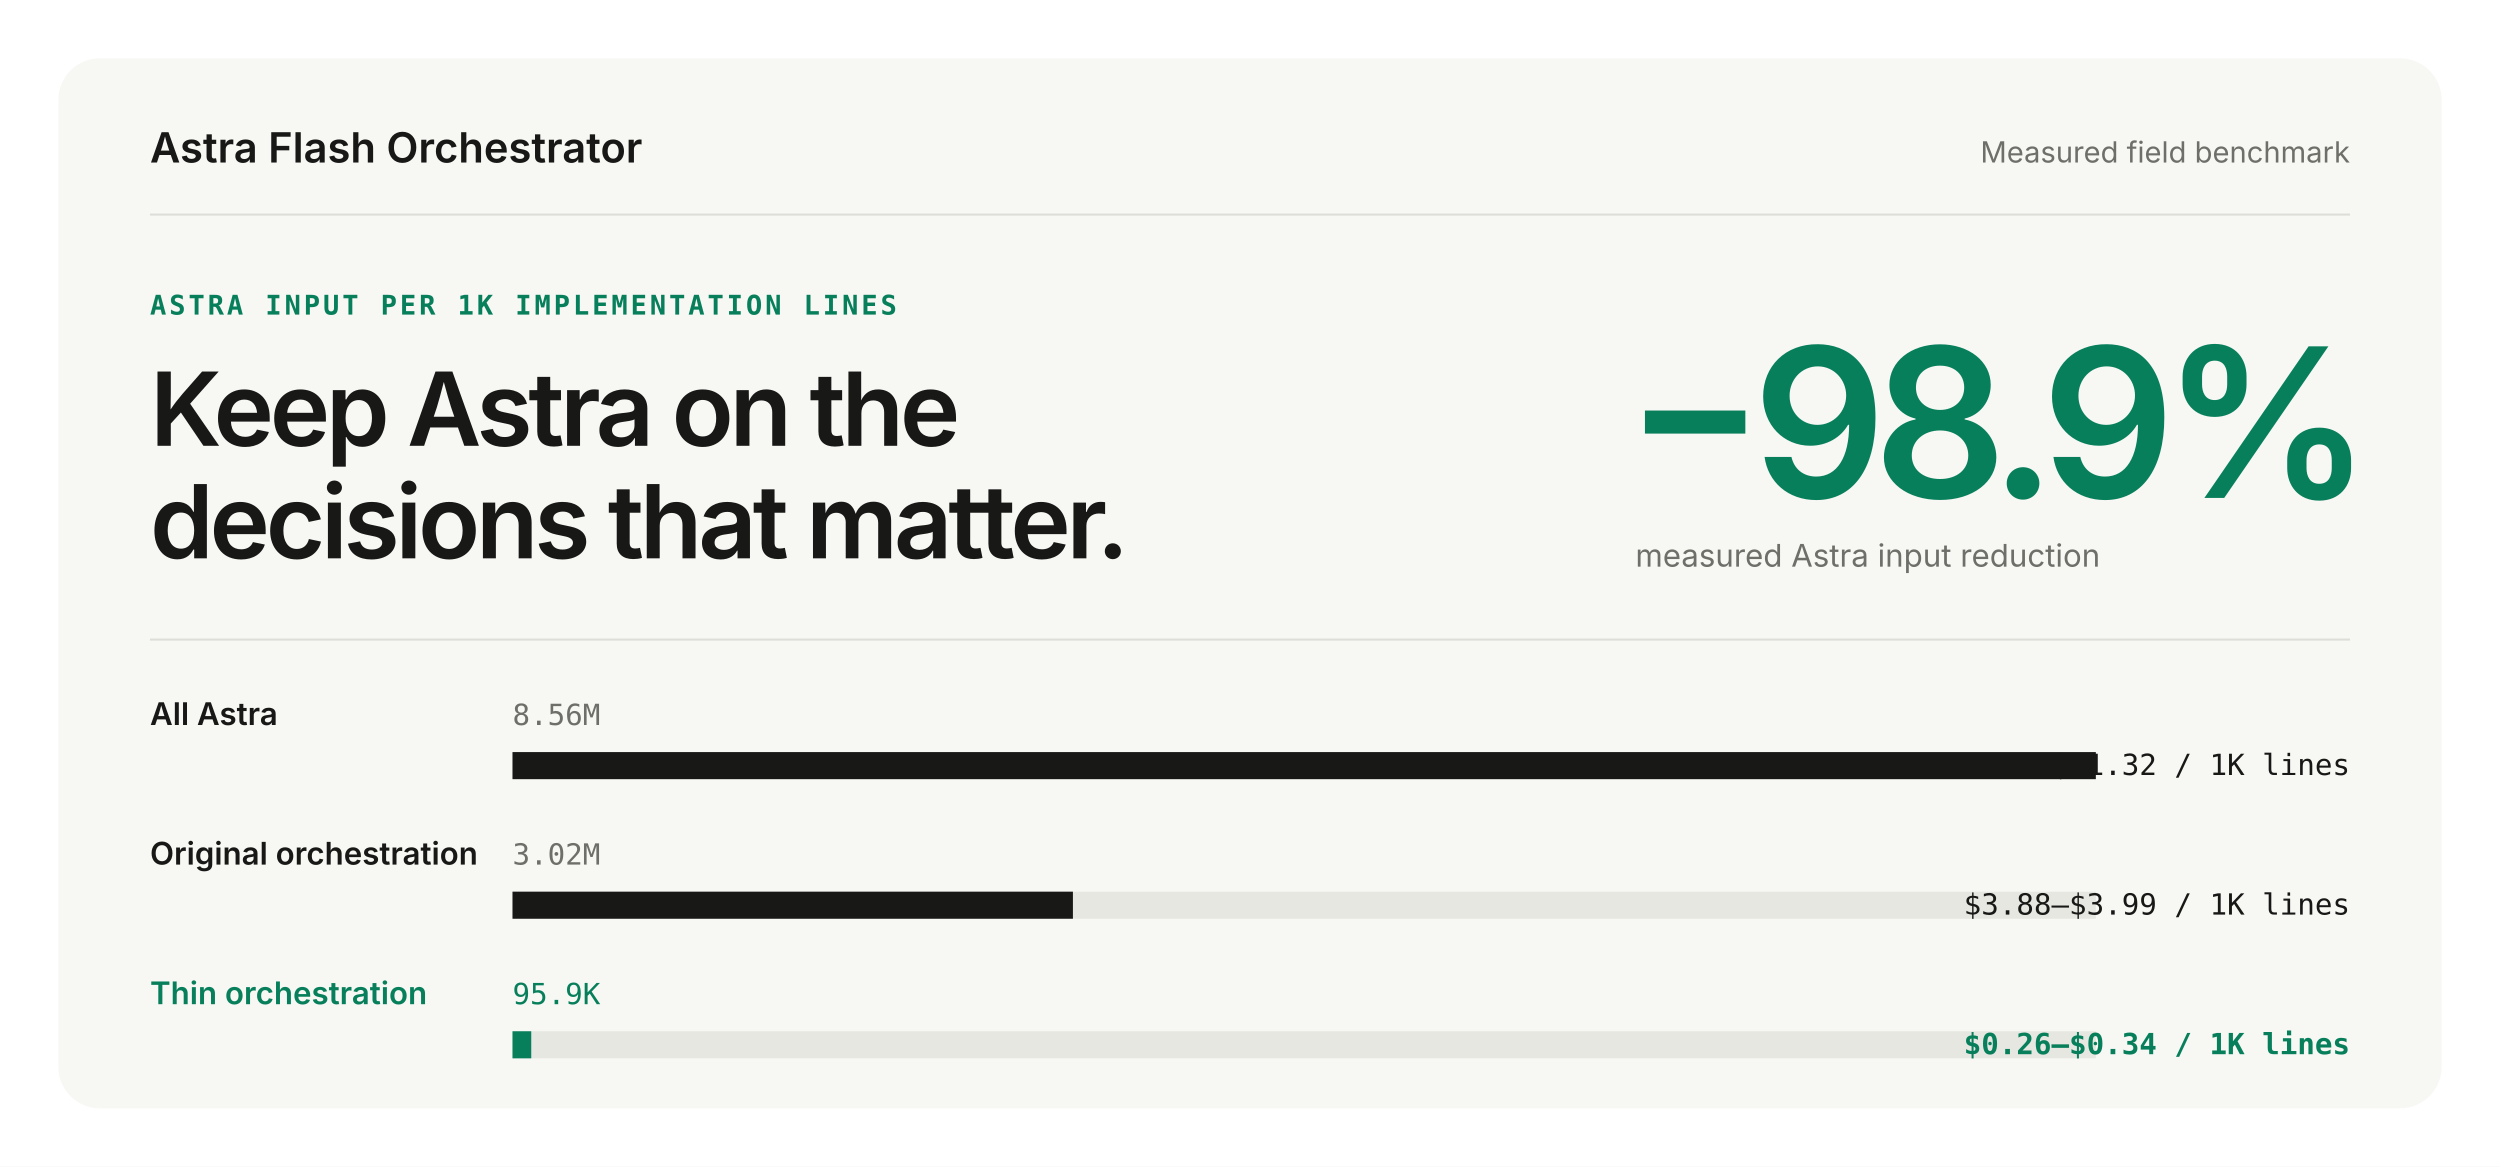
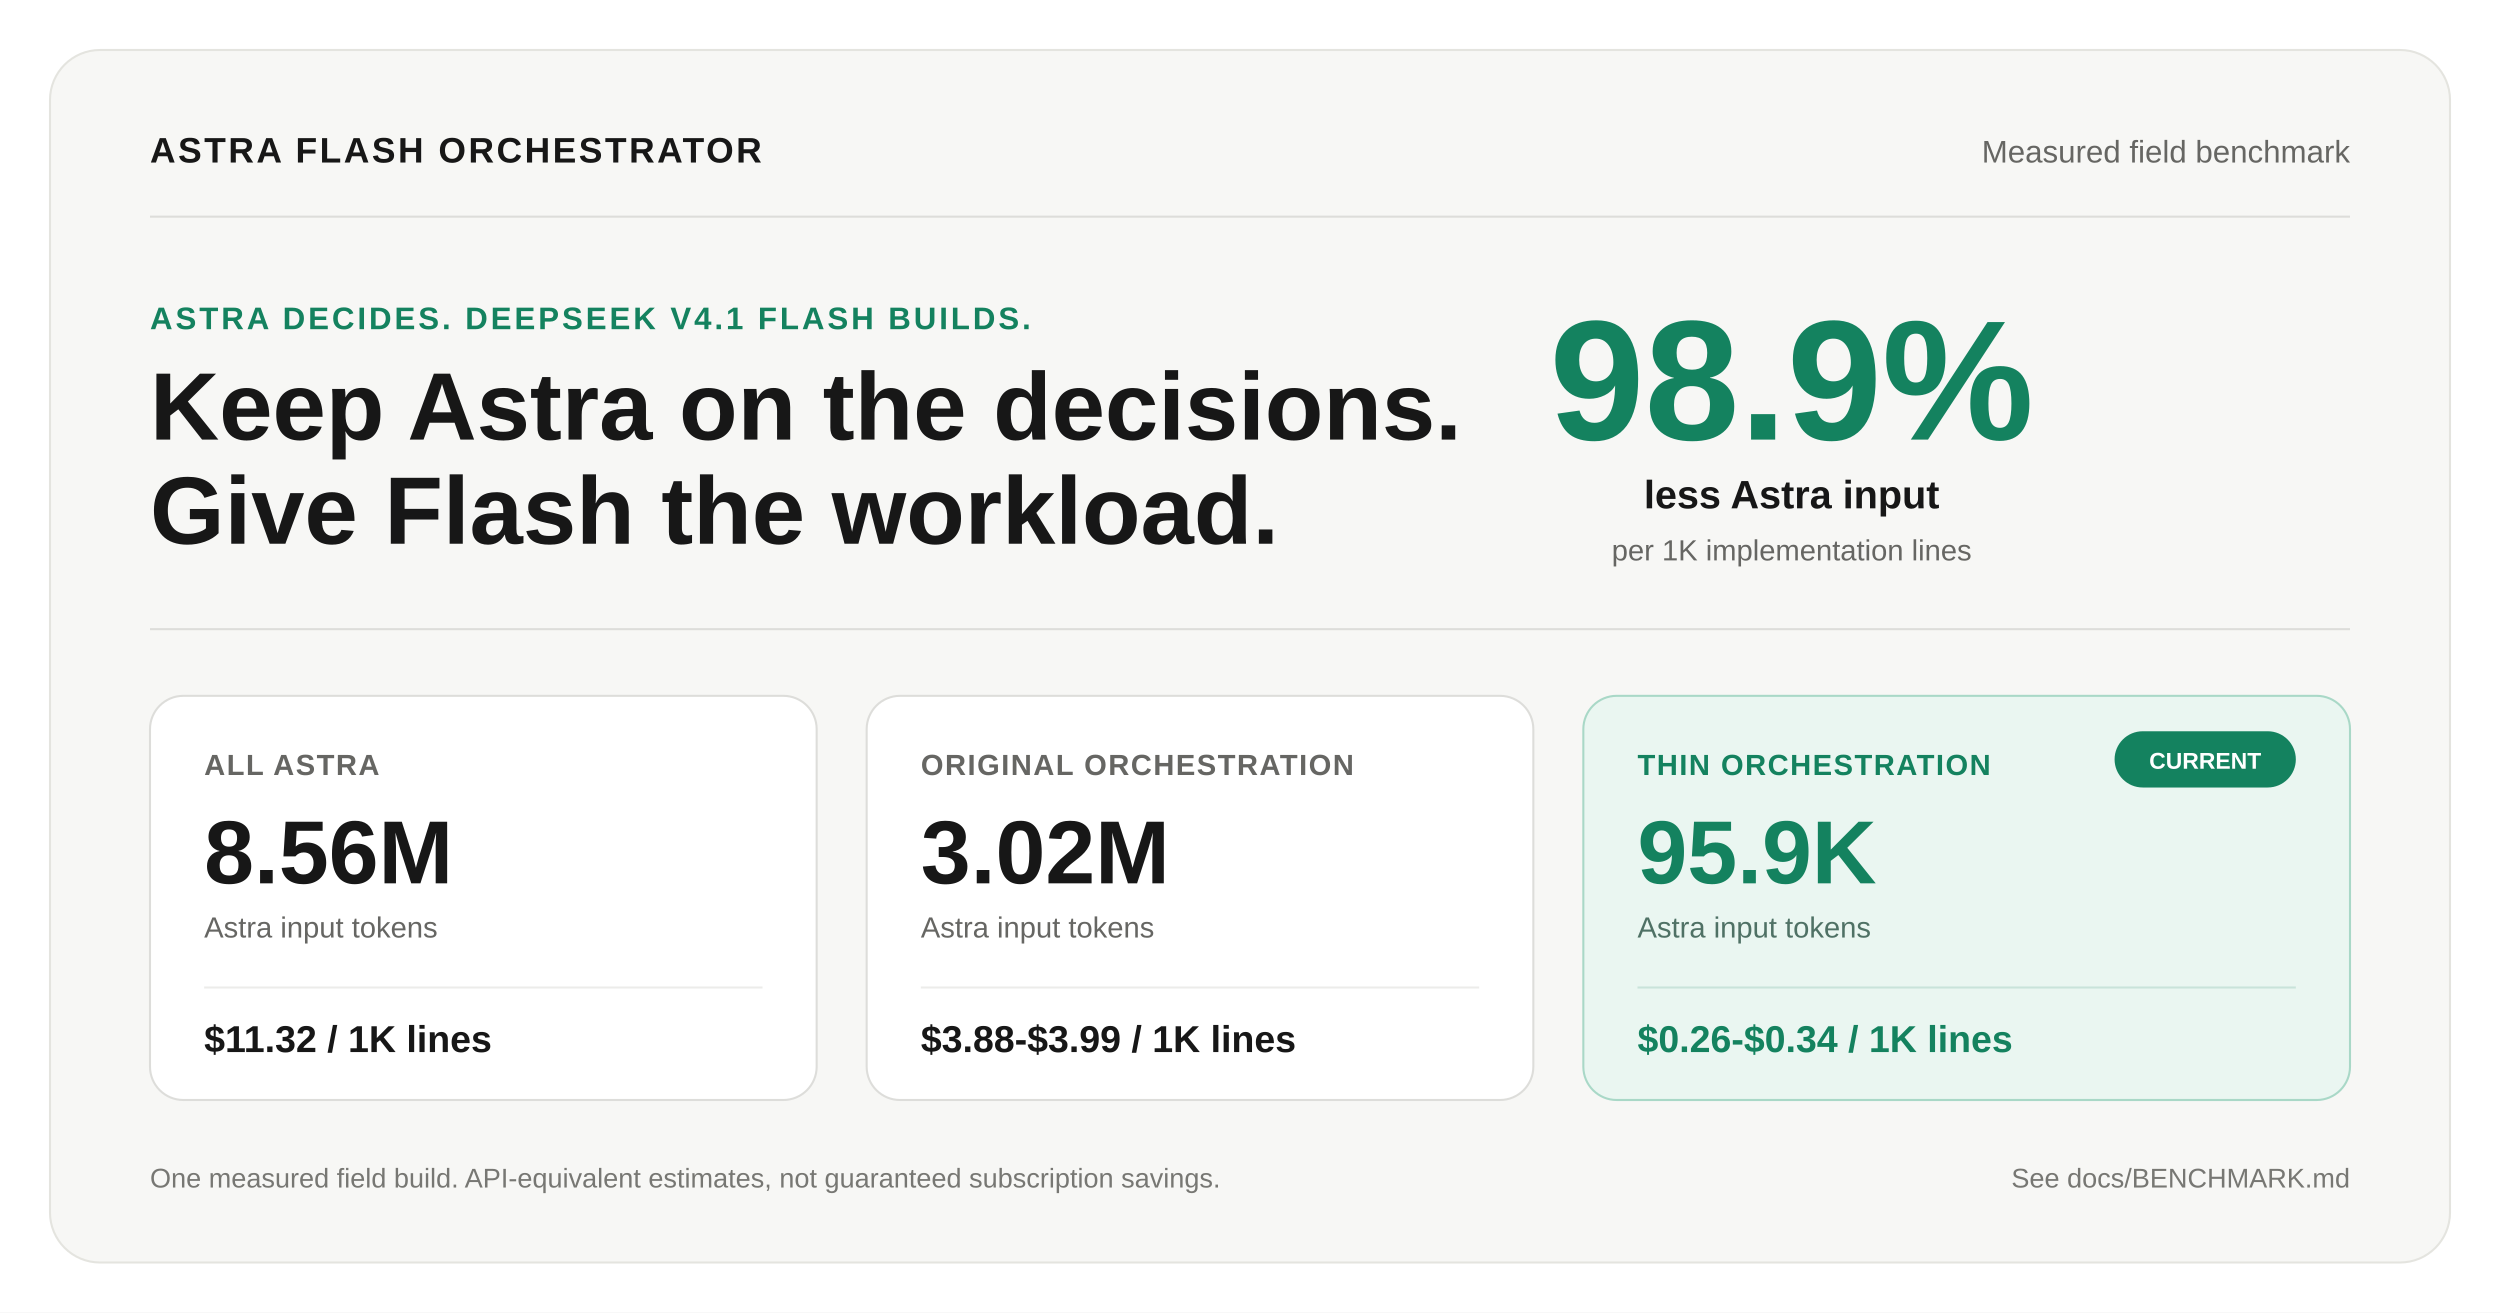
- <svg xmlns="http://www.w3.org/2000/svg" width="1200" height="560" viewBox="0 0 1200 560" role="img" aria-labelledby="title desc">
-   <rect width="1200" height="560" fill="#ffffff" />
-   <rect x="28" y="28" width="1144" height="504" rx="20" fill="#f7f7f4" />
-   <text x="72" y="78" fill="#181817" font-family="Inter, -apple-system, BlinkMacSystemFont, Segoe UI, sans-serif" font-size="20" font-weight="600">Astra Flash Orchestrator</text>
-   <text x="1128" y="78" fill="#6f6f6a" font-family="Inter, -apple-system, BlinkMacSystemFont, Segoe UI, sans-serif" font-size="14" text-anchor="end">Measured field benchmark</text>
-   <line x1="72" y1="103" x2="1128" y2="103" stroke="#deded8" />
-   <text x="72" y="151" fill="#087f5b" font-family="SFMono-Regular, Consolas, monospace" font-size="13" font-weight="600" letter-spacing="1.4">ASTRA INPUT PER 1K IMPLEMENTATION LINES</text>
-   <text x="72" y="214" fill="#181817" font-family="Inter, -apple-system, BlinkMacSystemFont, Segoe UI, sans-serif" font-size="49" font-weight="600" letter-spacing="-2">Keep Astra on the</text>
-   <text x="72" y="268" fill="#181817" font-family="Inter, -apple-system, BlinkMacSystemFont, Segoe UI, sans-serif" font-size="49" font-weight="600" letter-spacing="-2">decisions that matter.</text>
-   <text x="780" y="239" fill="#087f5b" font-family="Inter, -apple-system, BlinkMacSystemFont, Segoe UI, sans-serif" font-size="100" font-weight="600" letter-spacing="-6">−98.9%</text>
-   <text x="785" y="272" fill="#6f6f6a" font-family="Inter, -apple-system, BlinkMacSystemFont, Segoe UI, sans-serif" font-size="15">measured Astra input reduction</text>
-   <line x1="72" y1="307" x2="1128" y2="307" stroke="#deded8" />
-   <text x="72" y="348" fill="#181817" font-family="Inter, -apple-system, BlinkMacSystemFont, Segoe UI, sans-serif" font-size="15" font-weight="600">All Astra</text>
-   <text x="246" y="348" fill="#6f6f6a" font-family="SFMono-Regular, Consolas, monospace" font-size="14">8.56M</text>
-   <rect x="246" y="361" width="760" height="13" fill="#e7e7e2" />
-   <rect x="246" y="361" width="760" height="13" fill="#181817" />
-   <text x="1128" y="372" fill="#181817" font-family="SFMono-Regular, Consolas, monospace" font-size="14" text-anchor="end">$11.32 / 1K lines</text>
-   <text x="72" y="415" fill="#181817" font-family="Inter, -apple-system, BlinkMacSystemFont, Segoe UI, sans-serif" font-size="15" font-weight="600">Original orchestration</text>
-   <text x="246" y="415" fill="#6f6f6a" font-family="SFMono-Regular, Consolas, monospace" font-size="14">3.02M</text>
-   <rect x="246" y="428" width="760" height="13" fill="#e7e7e2" />
-   <rect x="246" y="428" width="269" height="13" fill="#181817" />
-   <text x="1128" y="439" fill="#181817" font-family="SFMono-Regular, Consolas, monospace" font-size="14" text-anchor="end">$3.88–$3.99 / 1K lines</text>
-   <text x="72" y="482" fill="#087f5b" font-family="Inter, -apple-system, BlinkMacSystemFont, Segoe UI, sans-serif" font-size="15" font-weight="600">Thin orchestration</text>
-   <text x="246" y="482" fill="#087f5b" font-family="SFMono-Regular, Consolas, monospace" font-size="14">95.9K</text>
-   <rect x="246" y="495" width="760" height="13" fill="#e7e7e2" />
-   <rect x="246" y="495" width="9" height="13" fill="#087f5b" />
-   <text x="1128" y="506" fill="#087f5b" font-family="SFMono-Regular, Consolas, monospace" font-size="14" font-weight="600" text-anchor="end">$0.26–$0.34 / 1K lines</text>
+ <svg xmlns="http://www.w3.org/2000/svg" width="1200" height="630" viewBox="0 0 1200 630" role="img" aria-labelledby="title desc">
+   <rect width="1200" height="630" fill="#ffffff" />
+   <rect x="24" y="24" width="1152" height="582" rx="24" fill="#f7f7f5" stroke="#e4e4df" />
+   <text x="72" y="78" fill="#171717" font-family="Arial, Helvetica, sans-serif" font-size="17" font-weight="700" letter-spacing="1.2">ASTRA FLASH ORCHESTRATOR</text>
+   <text x="1128" y="78" fill="#666663" font-family="Arial, Helvetica, sans-serif" font-size="15" text-anchor="end">Measured field benchmark</text>
+   <line x1="72" y1="104" x2="1128" y2="104" stroke="#ddddda" />
+   <text x="72" y="158" fill="#14825f" font-family="Arial, Helvetica, sans-serif" font-size="15" font-weight="700" letter-spacing="1.4">ASTRA DECIDES. DEEPSEEK V4.1 FLASH BUILDS.</text>
+   <text x="72" y="211" fill="#171717" font-family="Arial, Helvetica, sans-serif" font-size="46" font-weight="700">Keep Astra on the decisions.</text>
+   <text x="72" y="261" fill="#171717" font-family="Arial, Helvetica, sans-serif" font-size="46" font-weight="700">Give Flash the workload.</text>
+   <text x="860" y="211" fill="#14825f" font-family="Arial, Helvetica, sans-serif" font-size="82" font-weight="700" text-anchor="middle">98.9%</text>
+   <text x="860" y="244" fill="#171717" font-family="Arial, Helvetica, sans-serif" font-size="19" font-weight="700" text-anchor="middle">less Astra input</text>
+   <text x="860" y="269" fill="#666663" font-family="Arial, Helvetica, sans-serif" font-size="14" text-anchor="middle">per 1K implementation lines</text>
+   <line x1="72" y1="302" x2="1128" y2="302" stroke="#ddddda" />
+   <rect x="72" y="334" width="320" height="194" rx="16" fill="#ffffff" stroke="#ddddda" />
+   <text x="98" y="372" fill="#666663" font-family="Arial, Helvetica, sans-serif" font-size="14" font-weight="700" letter-spacing="0.7">ALL ASTRA</text>
+   <text x="98" y="424" fill="#171717" font-family="Arial, Helvetica, sans-serif" font-size="43" font-weight="700">8.56M</text>
+   <text x="98" y="450" fill="#666663" font-family="Arial, Helvetica, sans-serif" font-size="14">Astra input tokens</text>
+   <line x1="98" y1="474" x2="366" y2="474" stroke="#ececea" />
+   <text x="98" y="505" fill="#171717" font-family="Arial, Helvetica, sans-serif" font-size="18" font-weight="700">$11.32 / 1K lines</text>
+   <rect x="416" y="334" width="320" height="194" rx="16" fill="#ffffff" stroke="#ddddda" />
+   <text x="442" y="372" fill="#666663" font-family="Arial, Helvetica, sans-serif" font-size="14" font-weight="700" letter-spacing="0.7">ORIGINAL ORCHESTRATION</text>
+   <text x="442" y="424" fill="#171717" font-family="Arial, Helvetica, sans-serif" font-size="43" font-weight="700">3.02M</text>
+   <text x="442" y="450" fill="#666663" font-family="Arial, Helvetica, sans-serif" font-size="14">Astra input tokens</text>
+   <line x1="442" y1="474" x2="710" y2="474" stroke="#ececea" />
+   <text x="442" y="505" fill="#171717" font-family="Arial, Helvetica, sans-serif" font-size="18" font-weight="700">$3.88-$3.99 / 1K lines</text>
+   <rect x="760" y="334" width="368" height="194" rx="16" fill="#eaf6f1" stroke="#a9d8c7" />
+   <text x="786" y="372" fill="#14825f" font-family="Arial, Helvetica, sans-serif" font-size="14" font-weight="700" letter-spacing="0.7">THIN ORCHESTRATION</text>
+   <rect x="1015" y="351" width="87" height="27" rx="13.5" fill="#14825f" />
+   <text x="1058.5" y="369" fill="#ffffff" font-family="Arial, Helvetica, sans-serif" font-size="11" font-weight="700" text-anchor="middle">CURRENT</text>
+   <text x="786" y="424" fill="#14825f" font-family="Arial, Helvetica, sans-serif" font-size="43" font-weight="700">95.9K</text>
+   <text x="786" y="450" fill="#4f7165" font-family="Arial, Helvetica, sans-serif" font-size="14">Astra input tokens</text>
+   <line x1="786" y1="474" x2="1102" y2="474" stroke="#c9e3da" />
+   <text x="786" y="505" fill="#14825f" font-family="Arial, Helvetica, sans-serif" font-size="18" font-weight="700">$0.26-$0.34 / 1K lines</text>
+   <text x="72" y="570" fill="#777773" font-family="Arial, Helvetica, sans-serif" font-size="13">One measured field build. API-equivalent estimates, not guaranteed subscription savings.</text>
+   <text x="1128" y="570" fill="#777773" font-family="Arial, Helvetica, sans-serif" font-size="13" text-anchor="end">See docs/BENCHMARK.md</text>
</svg>
